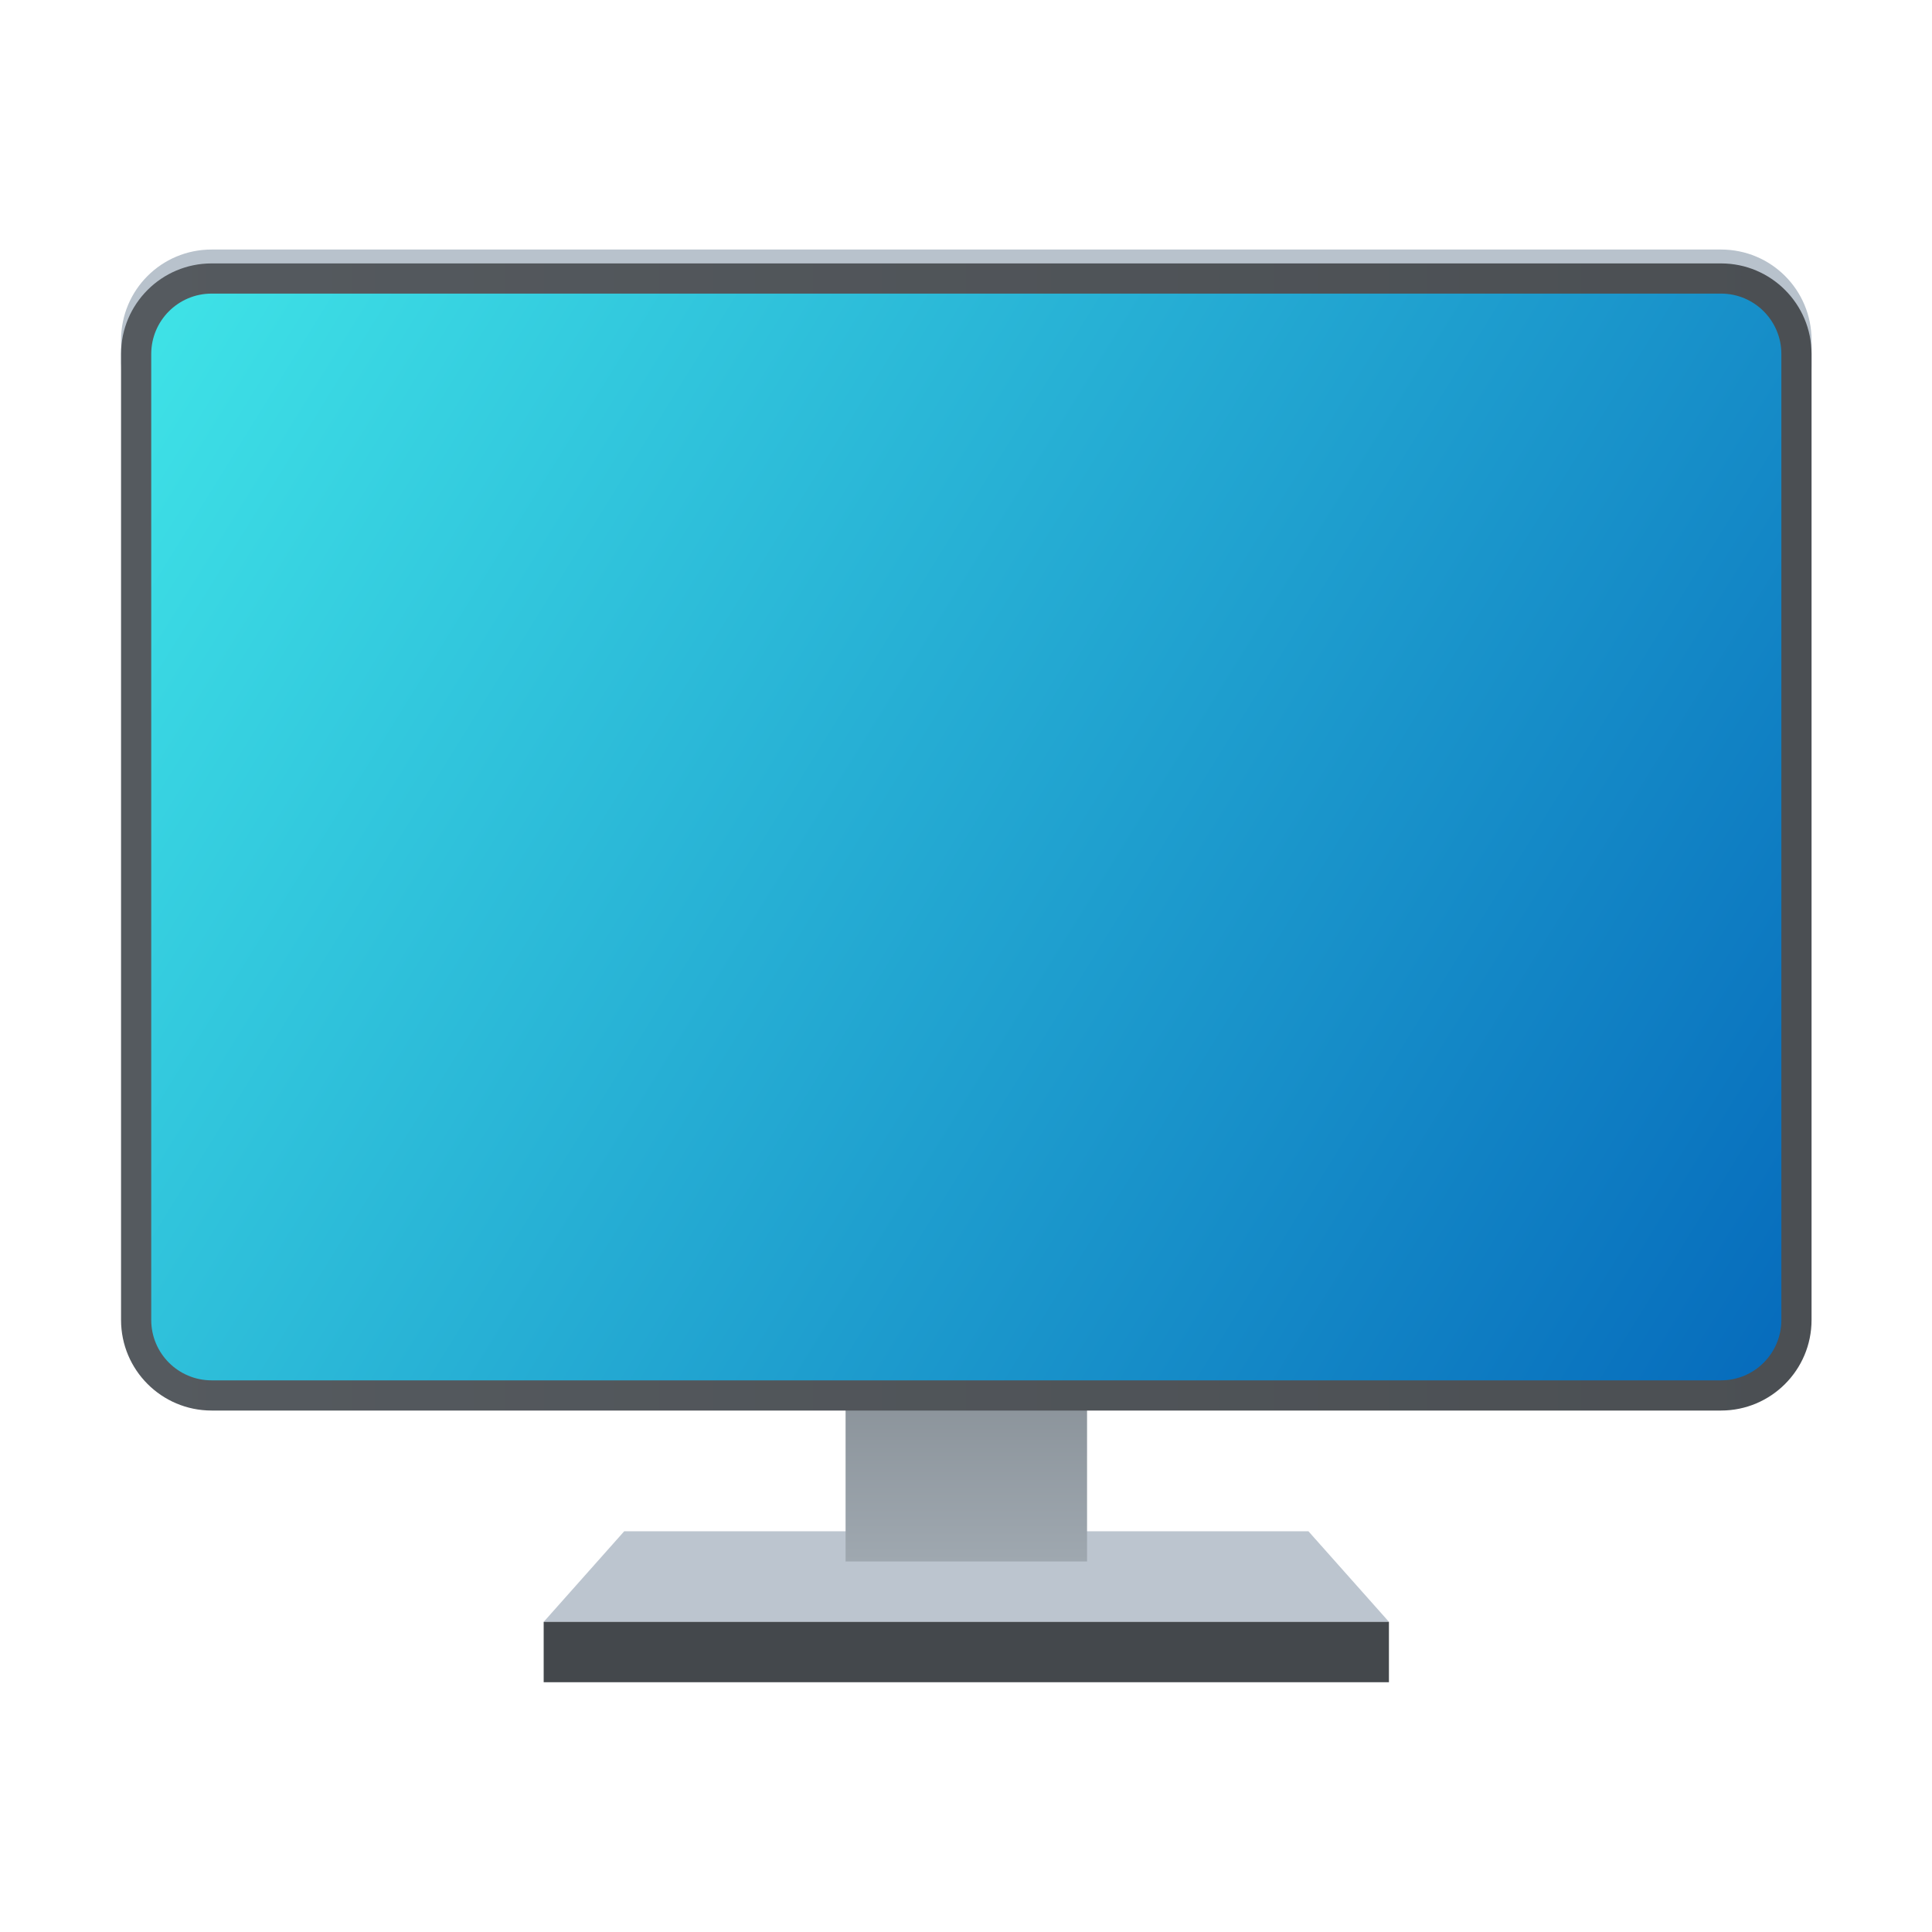
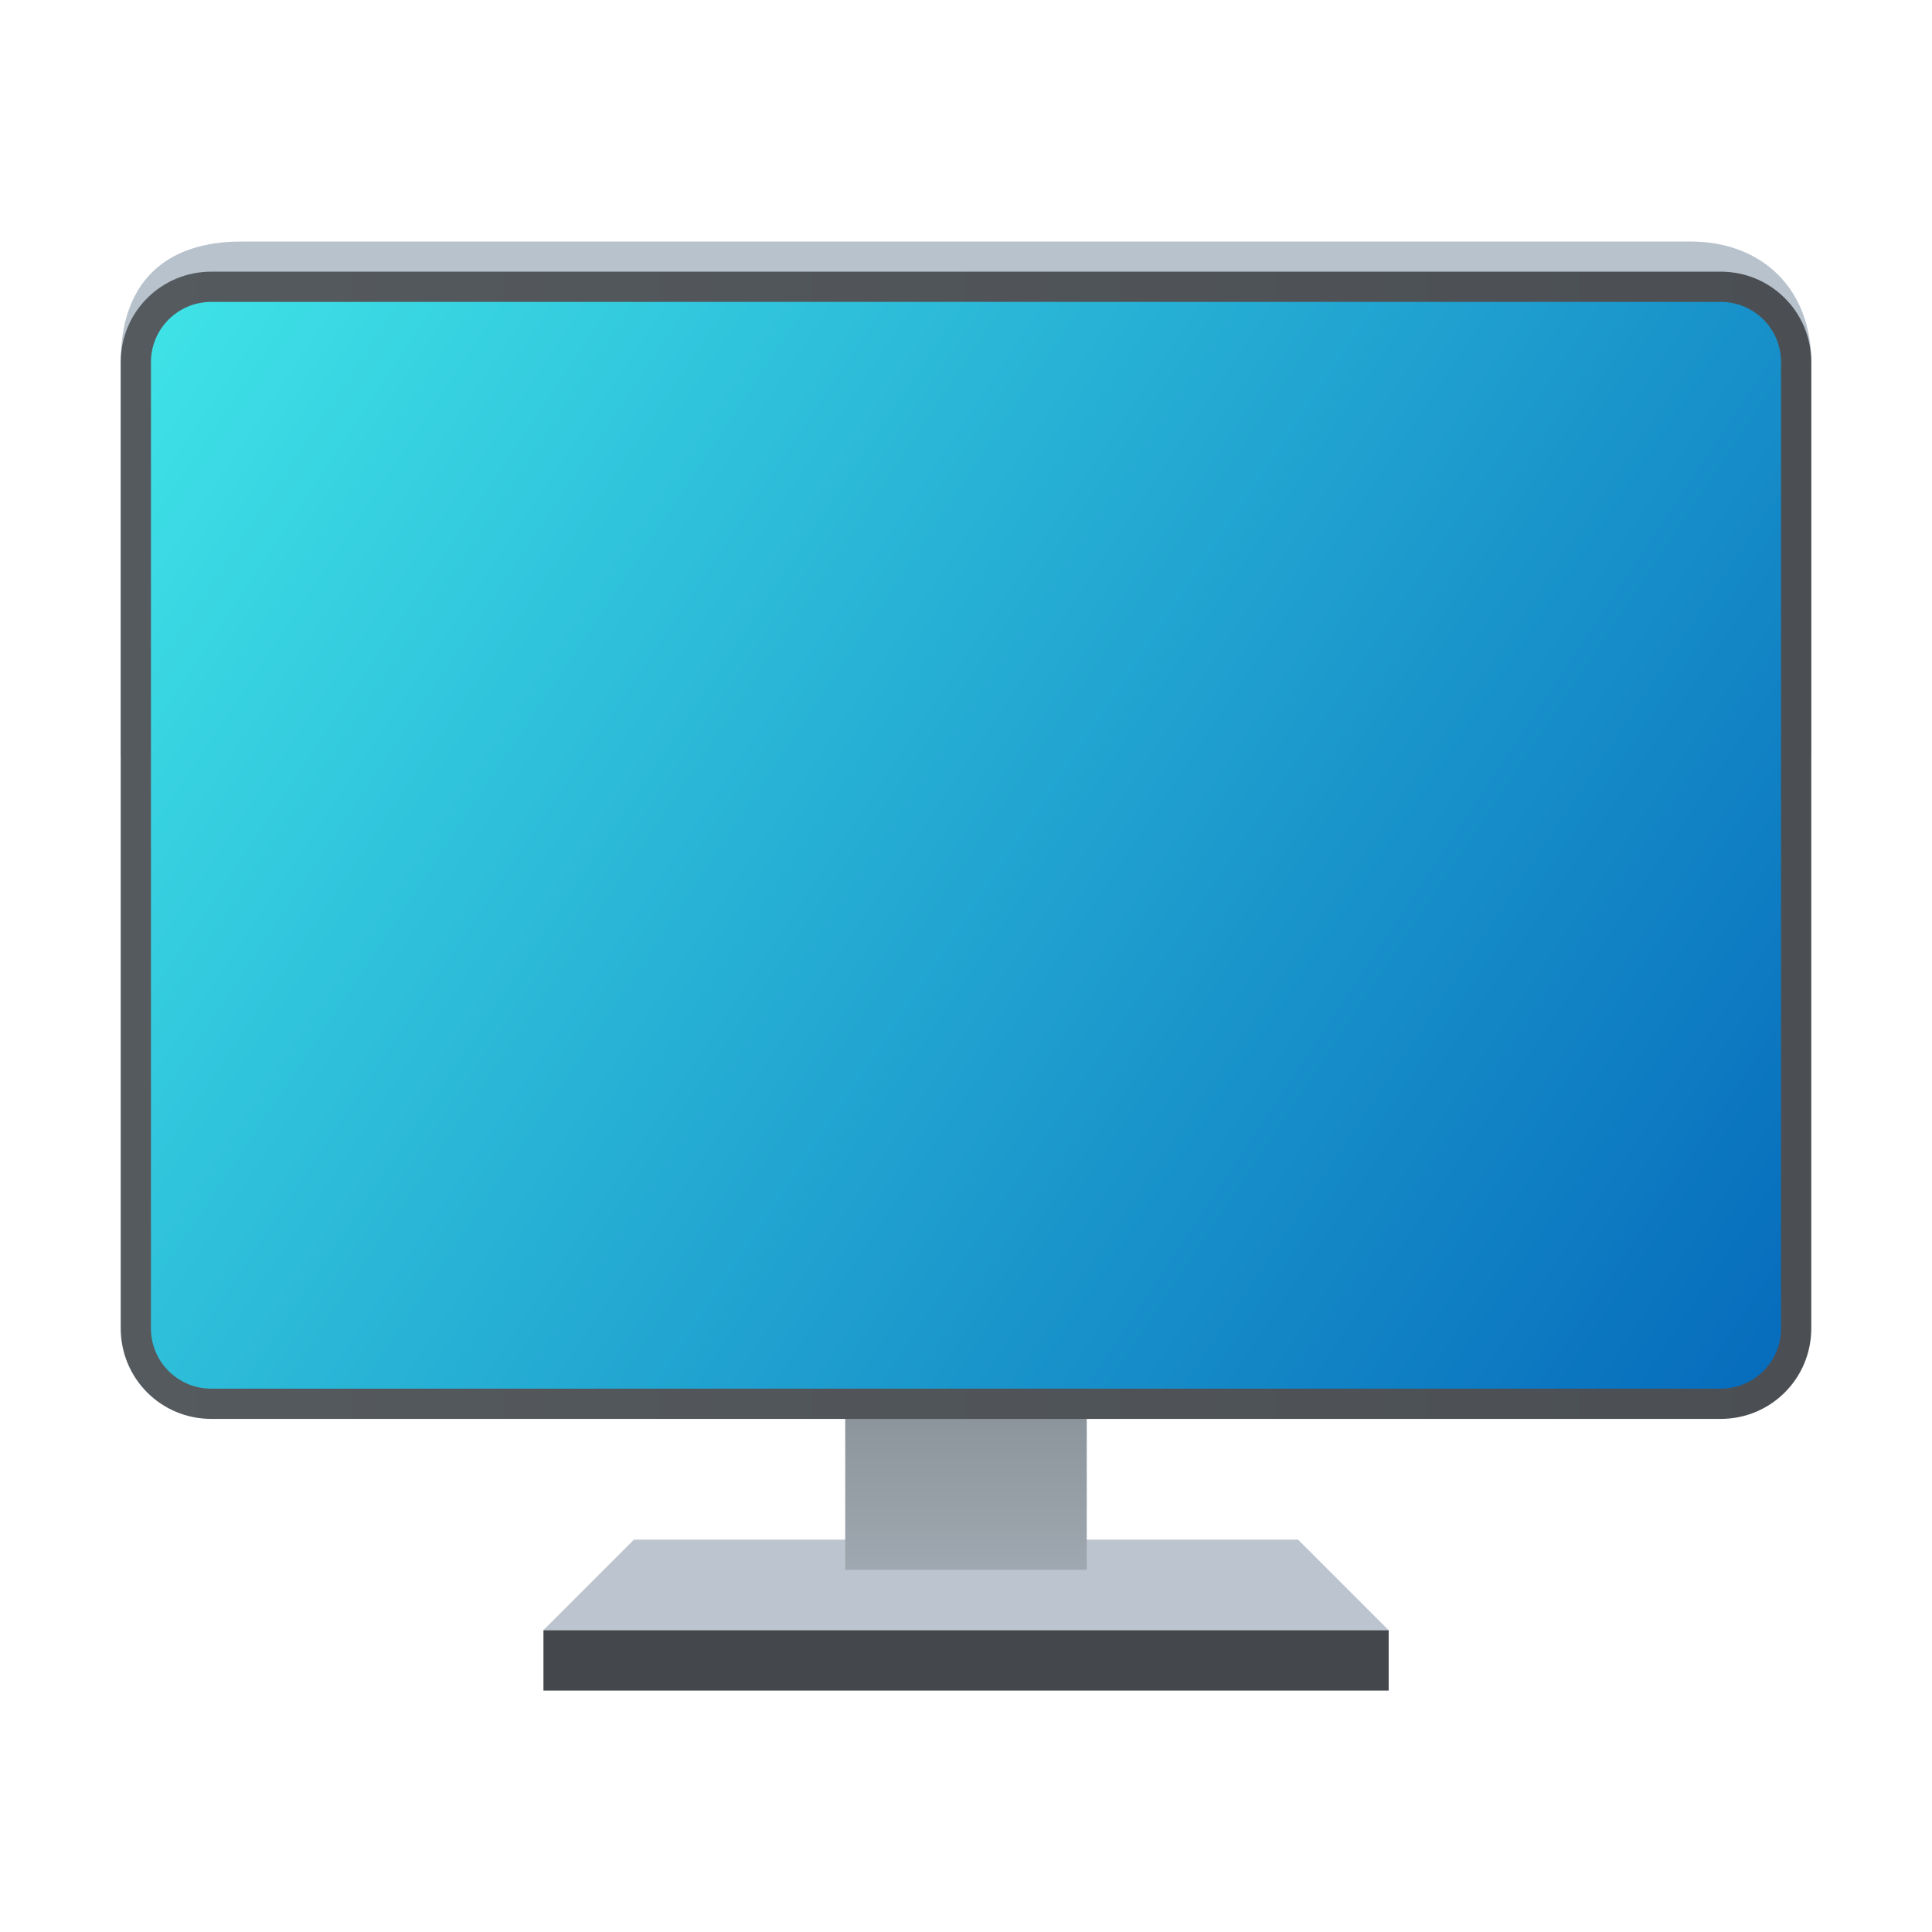
- <svg xmlns="http://www.w3.org/2000/svg" width="64" height="64" version="1.1">
-   <defs>
-     <linearGradient id="linearGradient29240" x1="32" x2="32" y1="44" y2="52" gradientTransform="matrix(.79998 0 0 1 6.4007 0)" gradientUnits="userSpaceOnUse">
-       <stop stop-color="#818990" offset="0" />
-       <stop stop-color="#9fa8b0" offset="1" />
+ <svg xmlns="http://www.w3.org/2000/svg" xmlns:xlink="http://www.w3.org/1999/xlink" width="64" height="64" viewBox="0 0 16.933 16.933" version="1.1" id="svg5">
+   <defs id="defs2">
+     <linearGradient id="linearGradient2986">
+       <stop style="stop-color:#818990;stop-opacity:1;" offset="0" id="stop2982" />
+       <stop style="stop-color:#9fa8b0;stop-opacity:1" offset="1" id="stop2984" />
    </linearGradient>
-     <linearGradient id="linearGradient1455" x1="4" x2="60" y1="27" y2="27" gradientTransform="matrix(1 0 0 1.0556 236.16 501.64)" gradientUnits="userSpaceOnUse">
-       <stop stop-color="#555a5f" offset="0" />
-       <stop stop-color="#4b4f53" offset="1" />
+     <linearGradient id="linearGradient2301">
+       <stop style="stop-color:#3fe3e7;stop-opacity:1;" offset="0" id="stop2297" />
+       <stop style="stop-color:#066bbc;stop-opacity:1" offset="1" id="stop2299" />
    </linearGradient>
-     <linearGradient id="linearGradient17498" x1="4" x2="60" y1="9" y2="45" gradientTransform="matrix(.96428 0 0 1 237.3 503.14)" gradientUnits="userSpaceOnUse">
-       <stop stop-color="#3fe3e7" offset="0" />
-       <stop stop-color="#066bbc" offset="1" />
+     <linearGradient id="linearGradient1116">
+       <stop style="stop-color:#555a5f;stop-opacity:1;" offset="0" id="stop1112" />
+       <stop style="stop-color:#4b4f53;stop-opacity:1" offset="1" id="stop1114" />
    </linearGradient>
+     <linearGradient xlink:href="#linearGradient1116" id="linearGradient1118" x1="1.058" y1="7.276" x2="15.875" y2="7.276" gradientUnits="userSpaceOnUse" gradientTransform="matrix(1,0,0,0.9743589,0,0.3188568)" />
+     <linearGradient xlink:href="#linearGradient2301" id="linearGradient2303" x1="1.323" y1="2.646" x2="15.61" y2="12.171" gradientUnits="userSpaceOnUse" />
+     <linearGradient xlink:href="#linearGradient2986" id="linearGradient2988" x1="0.093" y1="10.202" x2="0.093" y2="13.471" gradientUnits="userSpaceOnUse" gradientTransform="matrix(0.6257893,0,0,0.6475817,9.466918,5.034803)" />
  </defs>
-   <g transform="translate(-376.57 -491.8)">
-     <g transform="translate(140.42 -10.614)">
-       <path d="m243.16 510.68c-1.662 0-3 1.338-3 3v1c0-1.662 1.338-3 3-3h50c1.662 0 3 1.338 3 3v-1c0-1.662-1.338-3-3-3z" fill="#b8c2cc" />
-       <g transform="translate(236.16 502.14)" shape-rendering="auto">
-         <path d="m20.667 51h22.667l2.667 3h-28z" color="#000000" color-rendering="auto" dominant-baseline="auto" fill="#bcc5cf" image-rendering="optimizeSpeed" solid-color="#000000" stop-color="#000000" stroke-width="5.773" style="font-feature-settings:normal;font-variant-alternates:normal;font-variant-caps:normal;font-variant-east-asian:normal;font-variant-ligatures:normal;font-variant-numeric:normal;font-variant-position:normal;font-variation-settings:normal;inline-size:0;isolation:auto;mix-blend-mode:normal;shape-margin:0;shape-padding:0;text-decoration-color:#000000;text-decoration-line:none;text-decoration-style:solid;text-indent:0;text-orientation:mixed;text-transform:none;white-space:normal" />
-         <path d="m28.001 44.222h7.999v7.778h-7.999z" color="#000000" color-rendering="auto" dominant-baseline="auto" fill="url(#linearGradient29240)" image-rendering="optimizeSpeed" solid-color="#000000" stop-color="#000000" stroke-width="5.443" style="font-feature-settings:normal;font-variant-alternates:normal;font-variant-caps:normal;font-variant-east-asian:normal;font-variant-ligatures:normal;font-variant-numeric:normal;font-variant-position:normal;font-variation-settings:normal;inline-size:0;isolation:auto;mix-blend-mode:normal;shape-margin:0;shape-padding:0;text-decoration-color:#000000;text-decoration-line:none;text-decoration-style:solid;text-indent:0;text-orientation:mixed;text-transform:none;white-space:normal" />
-         <path d="m18 54h28v2h-28z" color="#000000" color-rendering="auto" dominant-baseline="auto" fill="#44484c" fill-opacity=".996" image-rendering="optimizeSpeed" solid-color="#000000" stop-color="#000000" stroke-width="6.667" style="font-feature-settings:normal;font-variant-alternates:normal;font-variant-caps:normal;font-variant-east-asian:normal;font-variant-ligatures:normal;font-variant-numeric:normal;font-variant-position:normal;font-variation-settings:normal;inline-size:0;isolation:auto;mix-blend-mode:normal;shape-margin:0;shape-padding:0;text-decoration-color:#000000;text-decoration-line:none;text-decoration-style:solid;text-indent:0;text-orientation:mixed;text-transform:none;white-space:normal" />
-       </g>
-       <rect x="240.16" y="511.14" width="56" height="38" ry="3" fill="url(#linearGradient1455)" stroke-linecap="round" stroke-linejoin="round" stroke-width=".822" />
-       <rect x="241.16" y="512.14" width="54" height="36" ry="2" fill="url(#linearGradient17498)" stroke-linecap="round" stroke-linejoin="round" stroke-width=".786" />
-     </g>
-   </g>
+   <path id="rect958" style="fill:#bcc5cf;stroke-width:1.323;stroke-linecap:round;stroke-linejoin:round" d="m 5.556,13.494 h 5.821 l 0.794,0.794 H 4.762 Z" />
+   <rect style="fill:url(#linearGradient2988);fill-opacity:1;stroke-width:0.842;stroke-linecap:round;stroke-linejoin:round" id="rect2848" width="2.117" height="2.117" x="7.408" y="11.642" />
+   <path id="rect1418" style="fill:#b8c2cc;stroke-width:1.323;stroke-linecap:round;stroke-linejoin:round" d="M 2.117,2.117 H 14.817 c 0.631,0 1.058,0.419 1.058,1.058 V 6.615 H 1.058 V 3.175 c 0,-0.694 0.383,-1.058 1.058,-1.058 z" />
+   <path id="rect846" style="fill:url(#linearGradient1118);stroke-width:1.306;stroke-linecap:round;stroke-linejoin:round" d="M 1.852,2.381 H 15.081 c 0.44,0 0.794,0.354 0.794,0.794 v 8.467 c 0,0.44 -0.354,0.794 -0.794,0.794 H 1.852 c -0.44,0 -0.794,-0.354 -0.794,-0.794 V 3.175 c 0,-0.44 0.354,-0.794 0.794,-0.794 z" />
+   <rect style="fill:#44484c;fill-opacity:1;stroke-width:1.323;stroke-linecap:round;stroke-linejoin:round" id="rect1839" width="7.408" height="0.529" x="4.763" y="14.288" />
+   <path id="rect2053" style="fill:url(#linearGradient2303);stroke-width:1.323;stroke-linecap:round;stroke-linejoin:round" d="M 1.852,2.646 H 15.081 c 0.293,0 0.529,0.236 0.529,0.529 v 8.467 c 0,0.293 -0.236,0.529 -0.529,0.529 H 1.852 c -0.293,0 -0.529,-0.236 -0.529,-0.529 V 3.175 c 0,-0.293 0.236,-0.529 0.529,-0.529 z" />
</svg>
